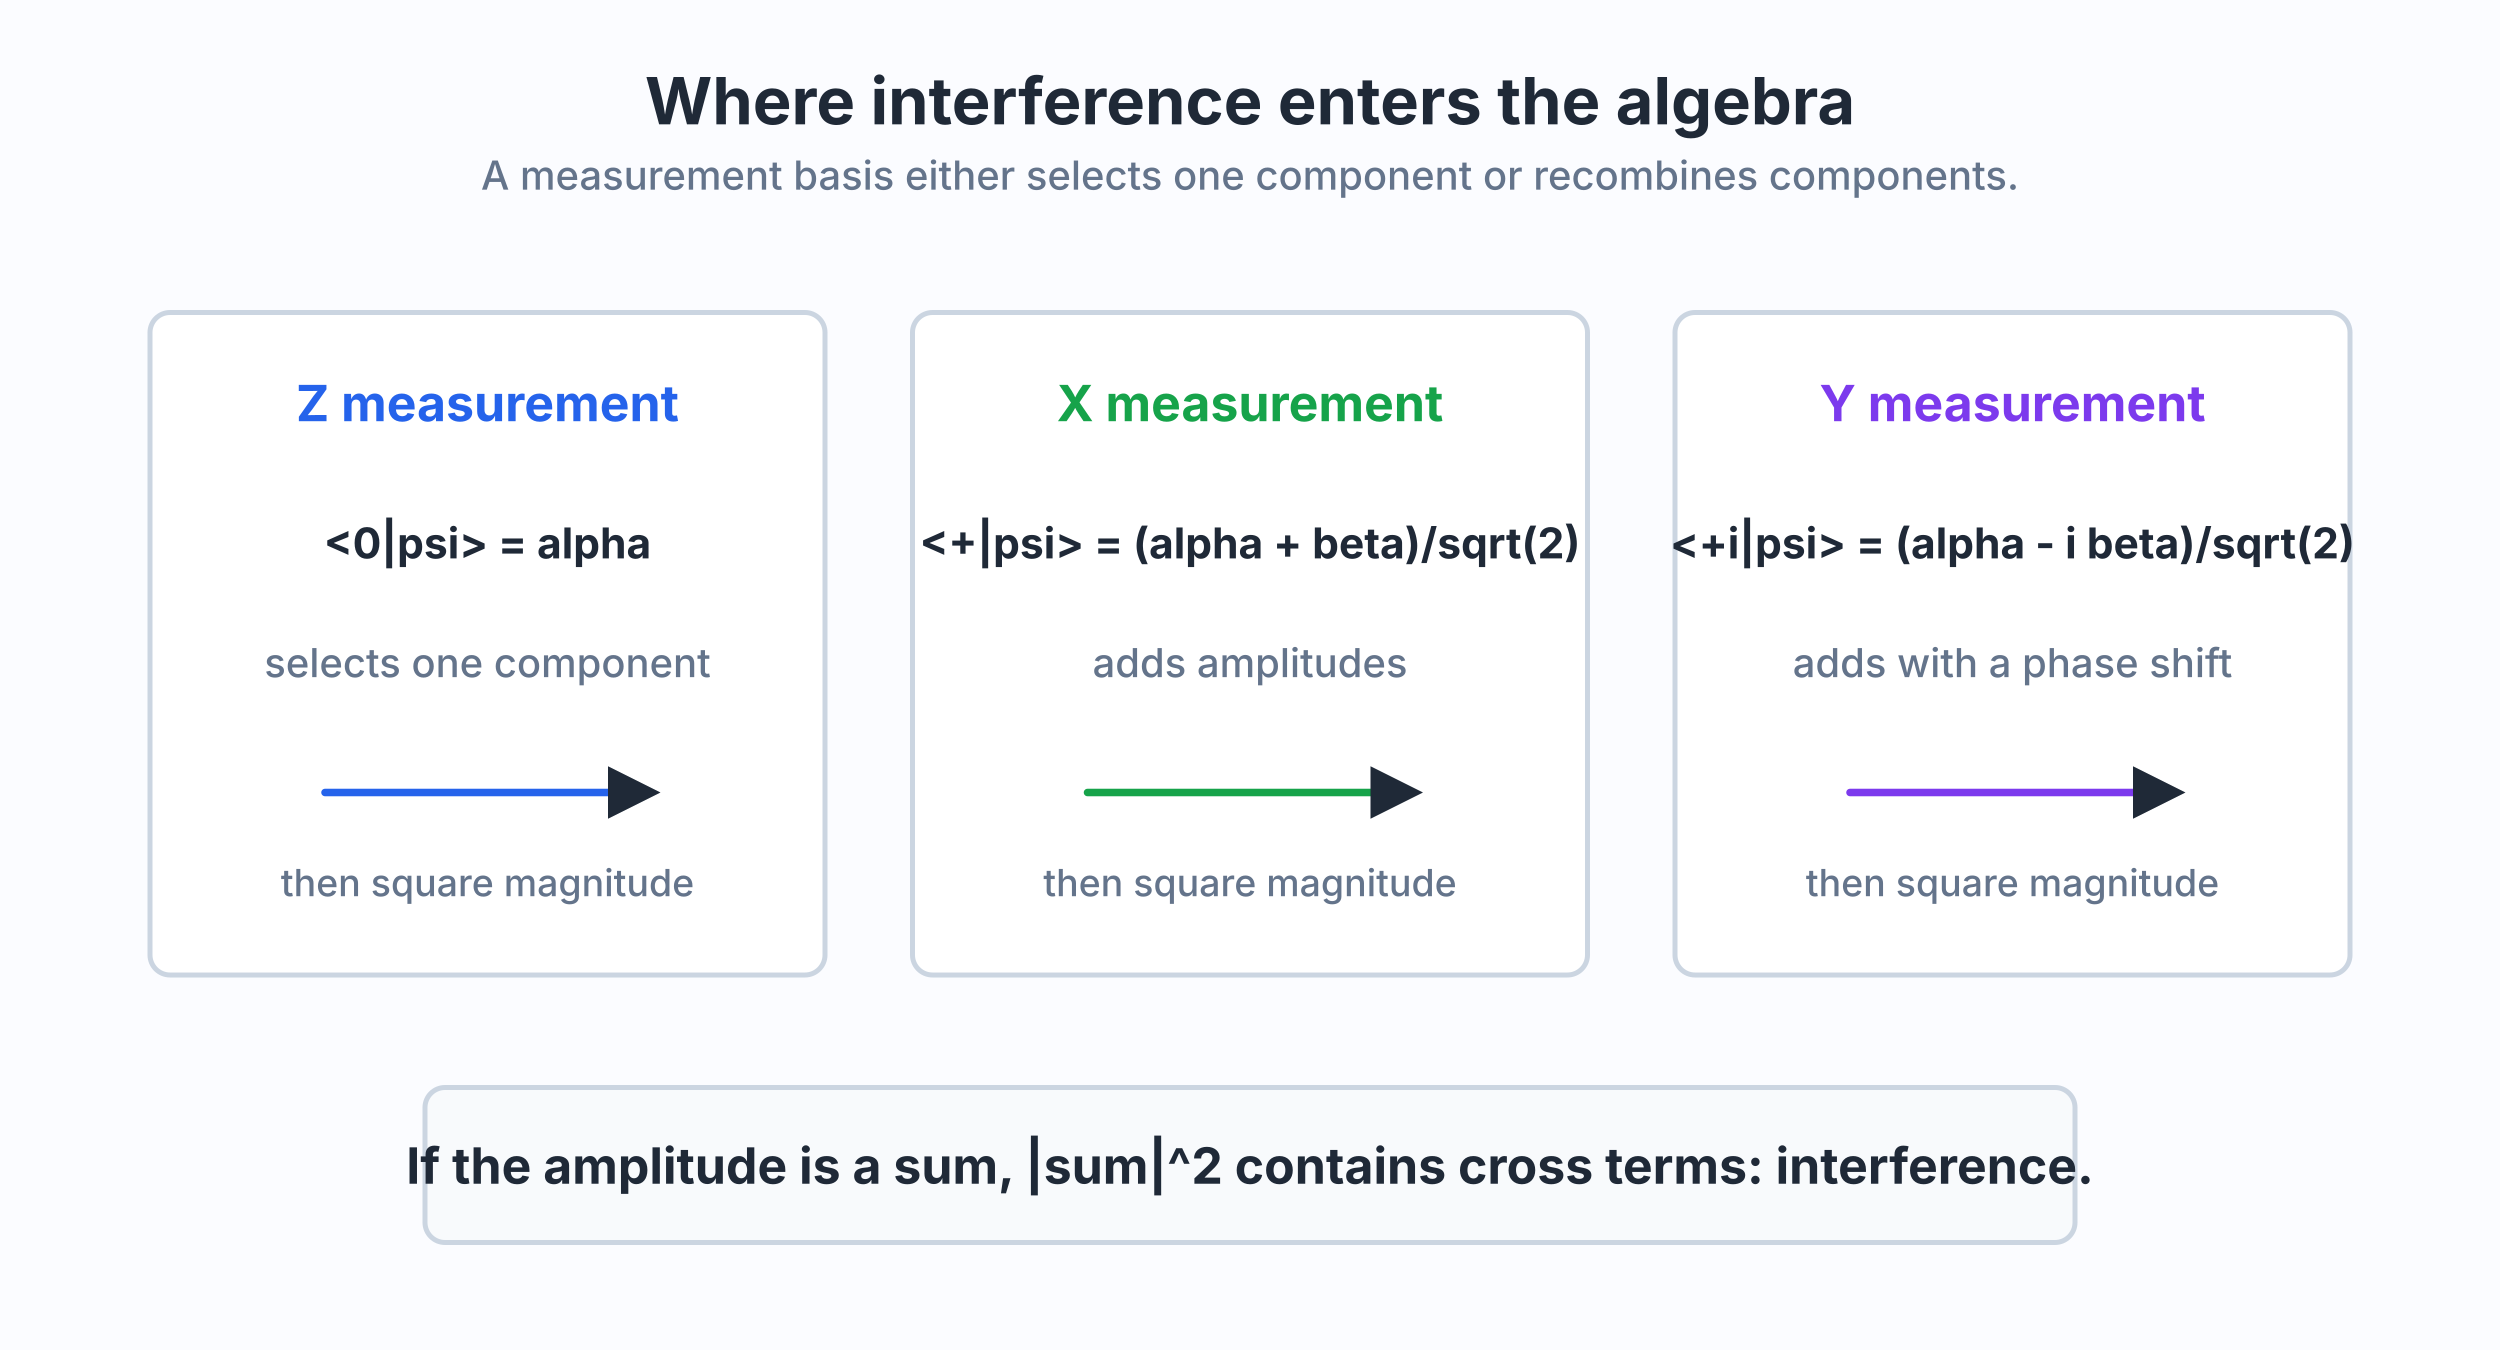
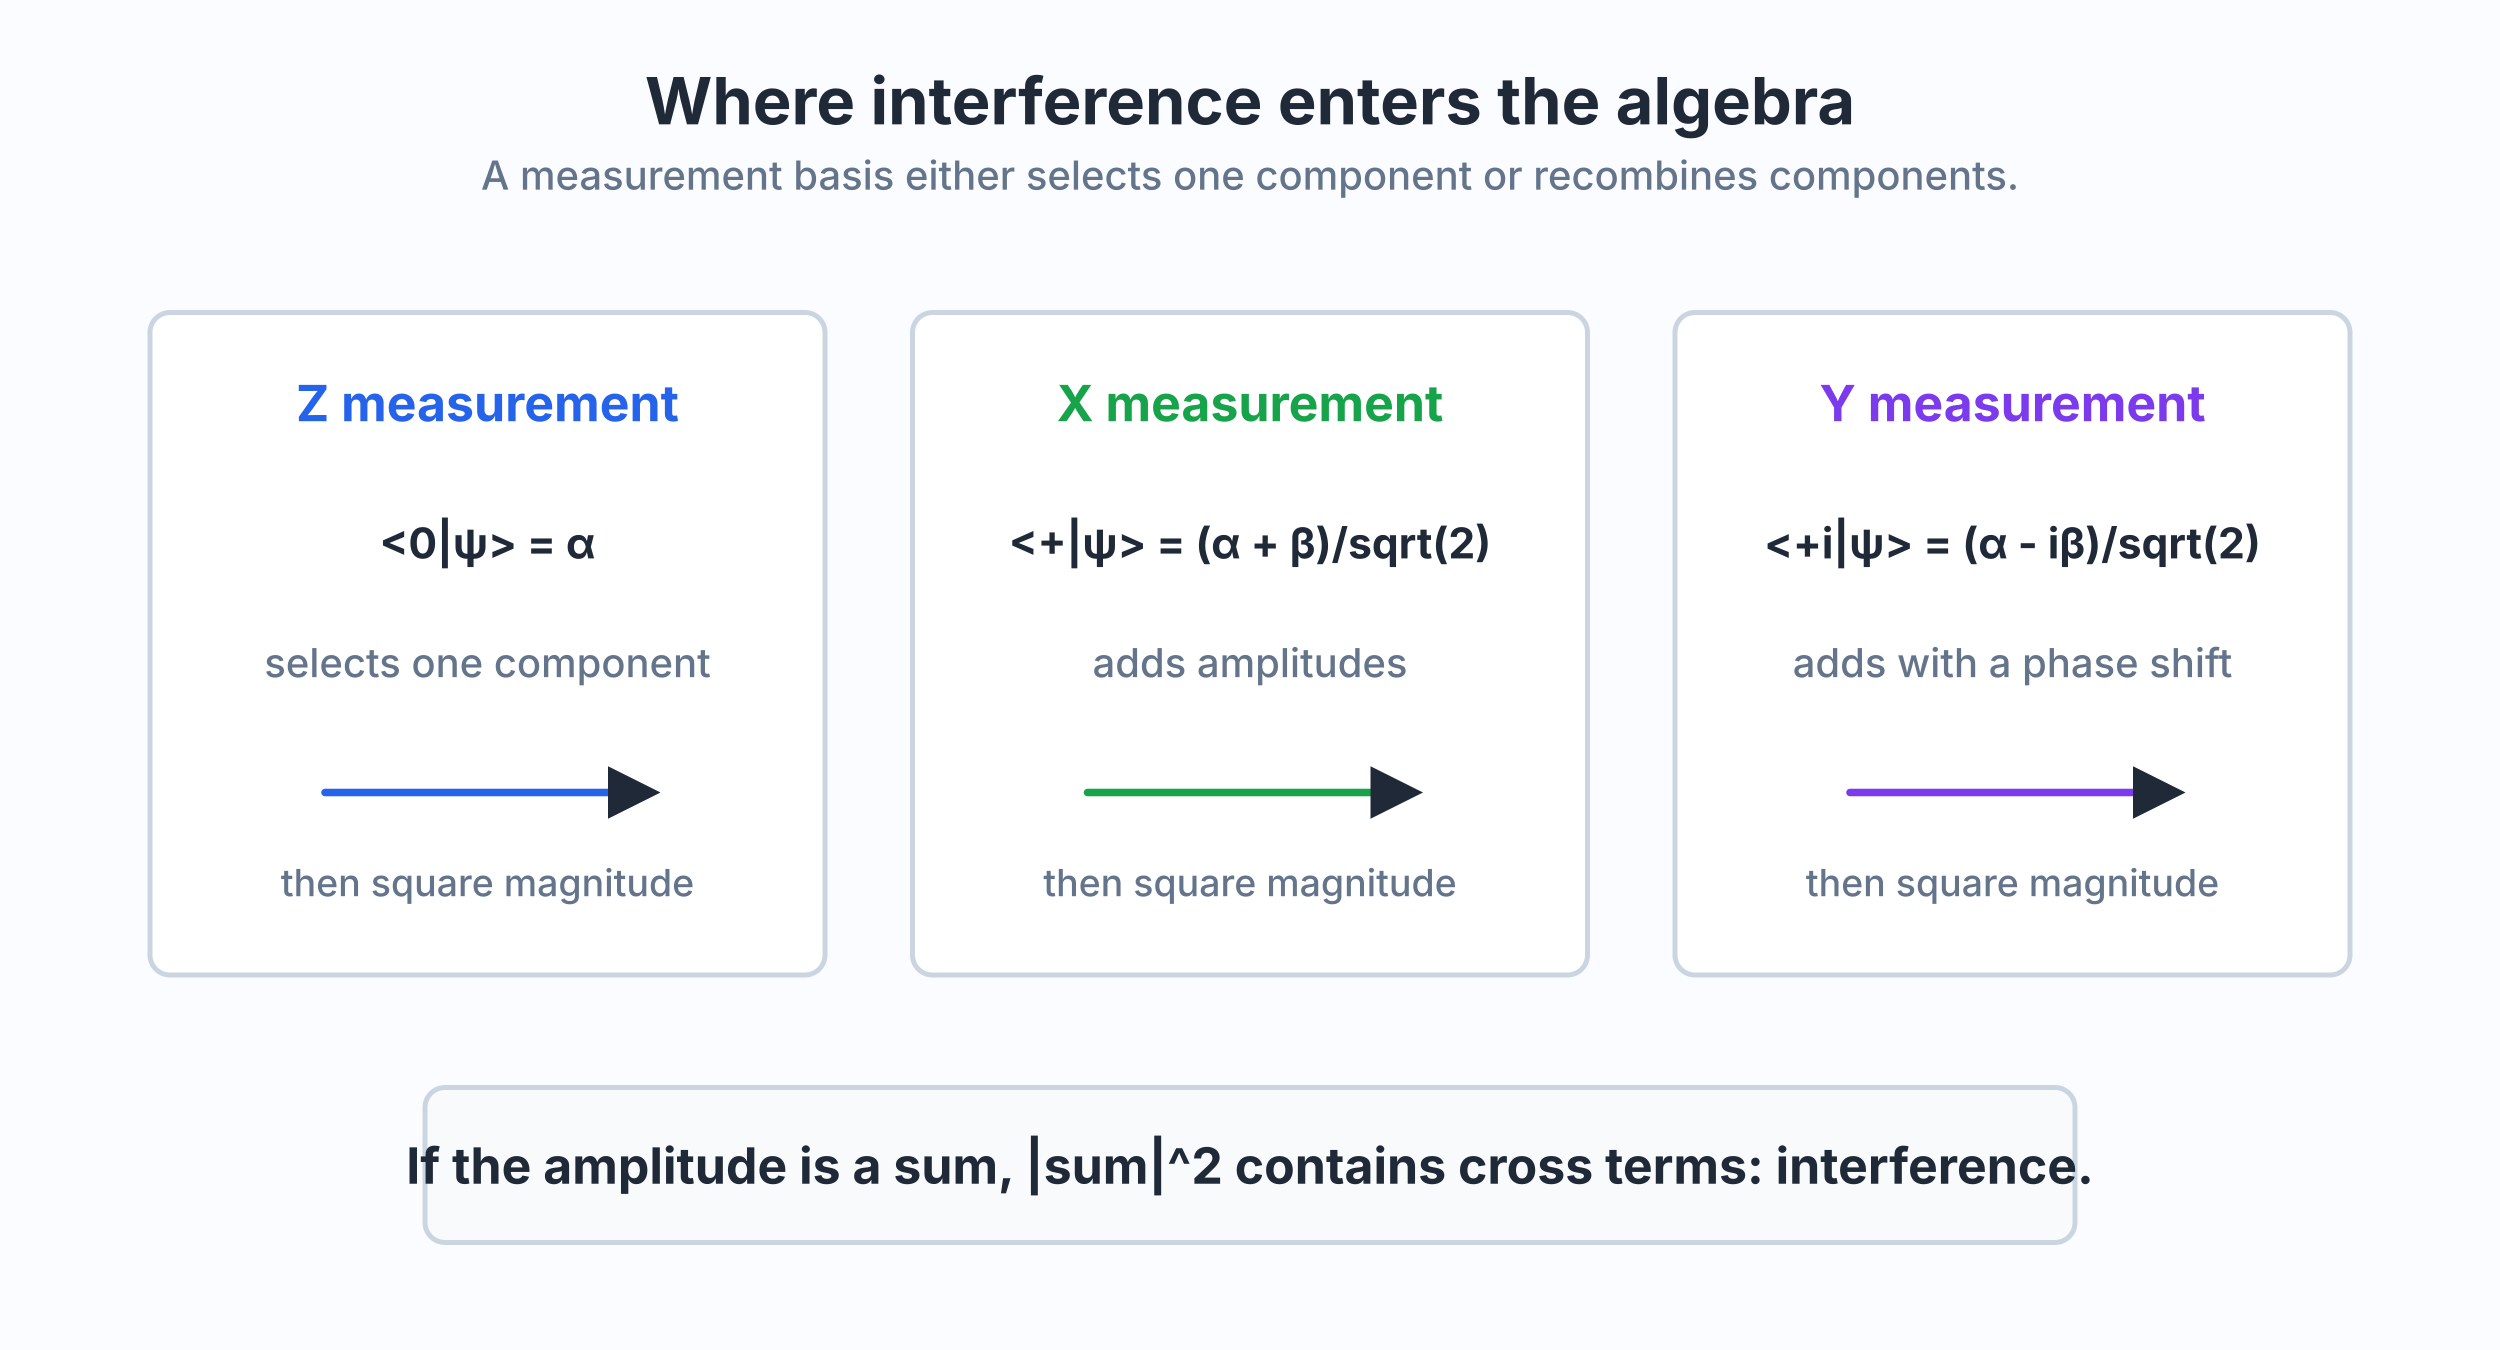
<svg xmlns="http://www.w3.org/2000/svg" viewBox="0 0 1000 540" width="1000" height="540">
  <rect x="0" y="0" width="1000" height="540" fill="#fbfcff" stroke="none" stroke-width="2" rx="0" />
  <defs>
    <marker id="arrow" viewBox="0 0 10 10" refX="8" refY="5" markerWidth="7" markerHeight="7" orient="auto-start-reverse">
      <path d="M 0 0 L 10 5 L 0 10 z" fill="#1f2937" />
    </marker>
    <linearGradient id="screenGlow" x1="0" x2="0" y1="0" y2="1">
      <stop offset="0%" stop-color="#dbeafe" />
      <stop offset="50%" stop-color="#fef3c7" />
      <stop offset="100%" stop-color="#dbeafe" />
    </linearGradient>
  </defs>
-   <text x="500" y="40" fill="#1f2937" font-size="26" font-weight="700" font-family="Inter, Arial, sans-serif" text-anchor="middle" dominant-baseline="middle">Where interference enters the algebra</text>
-   <text x="500" y="70" fill="#64748b" font-size="16" font-weight="500" font-family="Inter, Arial, sans-serif" text-anchor="middle" dominant-baseline="middle">A measurement basis either selects one component or recombines components.</text>
+   <text x="500" y="40" fill="#1f2937" font-size="26" font-weight="700" font-family="Inter, &quot;Noto Sans&quot;, &quot;DejaVu Sans&quot;, &quot;Arial Unicode MS&quot;, Arial, sans-serif" text-anchor="middle" dominant-baseline="middle">Where interference enters the algebra</text>
+   <text x="500" y="70" fill="#64748b" font-size="16" font-weight="500" font-family="Inter, &quot;Noto Sans&quot;, &quot;DejaVu Sans&quot;, &quot;Arial Unicode MS&quot;, Arial, sans-serif" text-anchor="middle" dominant-baseline="middle">A measurement basis either selects one component or recombines components.</text>
  <rect x="60" y="125" width="270" height="265" fill="#ffffff" stroke="#cbd5e1" stroke-width="2" rx="8" />
-   <text x="195" y="161" fill="#2563eb" font-size="20" font-weight="700" font-family="Inter, Arial, sans-serif" text-anchor="middle" dominant-baseline="middle">Z measurement</text>
-   <text x="195" y="217" fill="#1f2937" font-size="17" font-weight="700" font-family="Inter, Arial, sans-serif" text-anchor="middle" dominant-baseline="middle">&lt;0|psi&gt; = alpha</text>
-   <text x="195" y="265" fill="#64748b" font-size="16" font-weight="500" font-family="Inter, Arial, sans-serif" text-anchor="middle" dominant-baseline="middle">selects one component</text>
+   <text x="195" y="161" fill="#2563eb" font-size="20" font-weight="700" font-family="Inter, &quot;Noto Sans&quot;, &quot;DejaVu Sans&quot;, &quot;Arial Unicode MS&quot;, Arial, sans-serif" text-anchor="middle" dominant-baseline="middle">Z measurement</text>
+   <text x="195" y="217" fill="#1f2937" font-size="17" font-weight="700" font-family="Inter, &quot;Noto Sans&quot;, &quot;DejaVu Sans&quot;, &quot;Arial Unicode MS&quot;, Arial, sans-serif" text-anchor="middle" dominant-baseline="middle">&lt;0|ψ&gt; = α</text>
+   <text x="195" y="265" fill="#64748b" font-size="16" font-weight="500" font-family="Inter, &quot;Noto Sans&quot;, &quot;DejaVu Sans&quot;, &quot;Arial Unicode MS&quot;, Arial, sans-serif" text-anchor="middle" dominant-baseline="middle">selects one component</text>
  <line x1="130" y1="317" x2="260" y2="317" stroke="#2563eb" stroke-width="3" stroke-linecap="round" marker-end="url(#arrow)" />
-   <text x="195" y="353" fill="#64748b" font-size="15" font-weight="500" font-family="Inter, Arial, sans-serif" text-anchor="middle" dominant-baseline="middle">then square magnitude</text>
+   <text x="195" y="353" fill="#64748b" font-size="15" font-weight="500" font-family="Inter, &quot;Noto Sans&quot;, &quot;DejaVu Sans&quot;, &quot;Arial Unicode MS&quot;, Arial, sans-serif" text-anchor="middle" dominant-baseline="middle">then square magnitude</text>
  <rect x="365" y="125" width="270" height="265" fill="#ffffff" stroke="#cbd5e1" stroke-width="2" rx="8" />
-   <text x="500" y="161" fill="#16a34a" font-size="20" font-weight="700" font-family="Inter, Arial, sans-serif" text-anchor="middle" dominant-baseline="middle">X measurement</text>
-   <text x="500" y="217" fill="#1f2937" font-size="17" font-weight="700" font-family="Inter, Arial, sans-serif" text-anchor="middle" dominant-baseline="middle">&lt;+|psi&gt; = (alpha + beta)/sqrt(2)</text>
-   <text x="500" y="265" fill="#64748b" font-size="16" font-weight="500" font-family="Inter, Arial, sans-serif" text-anchor="middle" dominant-baseline="middle">adds amplitudes</text>
+   <text x="500" y="161" fill="#16a34a" font-size="20" font-weight="700" font-family="Inter, &quot;Noto Sans&quot;, &quot;DejaVu Sans&quot;, &quot;Arial Unicode MS&quot;, Arial, sans-serif" text-anchor="middle" dominant-baseline="middle">X measurement</text>
+   <text x="500" y="217" fill="#1f2937" font-size="17" font-weight="700" font-family="Inter, &quot;Noto Sans&quot;, &quot;DejaVu Sans&quot;, &quot;Arial Unicode MS&quot;, Arial, sans-serif" text-anchor="middle" dominant-baseline="middle">&lt;+|ψ&gt; = (α + β)/sqrt(2)</text>
+   <text x="500" y="265" fill="#64748b" font-size="16" font-weight="500" font-family="Inter, &quot;Noto Sans&quot;, &quot;DejaVu Sans&quot;, &quot;Arial Unicode MS&quot;, Arial, sans-serif" text-anchor="middle" dominant-baseline="middle">adds amplitudes</text>
  <line x1="435" y1="317" x2="565" y2="317" stroke="#16a34a" stroke-width="3" stroke-linecap="round" marker-end="url(#arrow)" />
-   <text x="500" y="353" fill="#64748b" font-size="15" font-weight="500" font-family="Inter, Arial, sans-serif" text-anchor="middle" dominant-baseline="middle">then square magnitude</text>
+   <text x="500" y="353" fill="#64748b" font-size="15" font-weight="500" font-family="Inter, &quot;Noto Sans&quot;, &quot;DejaVu Sans&quot;, &quot;Arial Unicode MS&quot;, Arial, sans-serif" text-anchor="middle" dominant-baseline="middle">then square magnitude</text>
  <rect x="670" y="125" width="270" height="265" fill="#ffffff" stroke="#cbd5e1" stroke-width="2" rx="8" />
-   <text x="805" y="161" fill="#7c3aed" font-size="20" font-weight="700" font-family="Inter, Arial, sans-serif" text-anchor="middle" dominant-baseline="middle">Y measurement</text>
-   <text x="805" y="217" fill="#1f2937" font-size="17" font-weight="700" font-family="Inter, Arial, sans-serif" text-anchor="middle" dominant-baseline="middle">&lt;+i|psi&gt; = (alpha - i beta)/sqrt(2)</text>
-   <text x="805" y="265" fill="#64748b" font-size="16" font-weight="500" font-family="Inter, Arial, sans-serif" text-anchor="middle" dominant-baseline="middle">adds with a phase shift</text>
+   <text x="805" y="161" fill="#7c3aed" font-size="20" font-weight="700" font-family="Inter, &quot;Noto Sans&quot;, &quot;DejaVu Sans&quot;, &quot;Arial Unicode MS&quot;, Arial, sans-serif" text-anchor="middle" dominant-baseline="middle">Y measurement</text>
+   <text x="805" y="217" fill="#1f2937" font-size="17" font-weight="700" font-family="Inter, &quot;Noto Sans&quot;, &quot;DejaVu Sans&quot;, &quot;Arial Unicode MS&quot;, Arial, sans-serif" text-anchor="middle" dominant-baseline="middle">&lt;+i|ψ&gt; = (α - iβ)/sqrt(2)</text>
+   <text x="805" y="265" fill="#64748b" font-size="16" font-weight="500" font-family="Inter, &quot;Noto Sans&quot;, &quot;DejaVu Sans&quot;, &quot;Arial Unicode MS&quot;, Arial, sans-serif" text-anchor="middle" dominant-baseline="middle">adds with a phase shift</text>
  <line x1="740" y1="317" x2="870" y2="317" stroke="#7c3aed" stroke-width="3" stroke-linecap="round" marker-end="url(#arrow)" />
-   <text x="805" y="353" fill="#64748b" font-size="15" font-weight="500" font-family="Inter, Arial, sans-serif" text-anchor="middle" dominant-baseline="middle">then square magnitude</text>
+   <text x="805" y="353" fill="#64748b" font-size="15" font-weight="500" font-family="Inter, &quot;Noto Sans&quot;, &quot;DejaVu Sans&quot;, &quot;Arial Unicode MS&quot;, Arial, sans-serif" text-anchor="middle" dominant-baseline="middle">then square magnitude</text>
  <rect x="170" y="435" width="660" height="62" fill="#f8fafc" stroke="#cbd5e1" stroke-width="2" rx="8" />
-   <text x="500" y="466" fill="#1f2937" font-size="20" font-weight="700" font-family="Inter, Arial, sans-serif" text-anchor="middle" dominant-baseline="middle">If the amplitude is a sum, |sum|^2 contains cross terms: interference.</text>
+   <text x="500" y="466" fill="#1f2937" font-size="20" font-weight="700" font-family="Inter, &quot;Noto Sans&quot;, &quot;DejaVu Sans&quot;, &quot;Arial Unicode MS&quot;, Arial, sans-serif" text-anchor="middle" dominant-baseline="middle">If the amplitude is a sum, |sum|^2 contains cross terms: interference.</text>
</svg>
